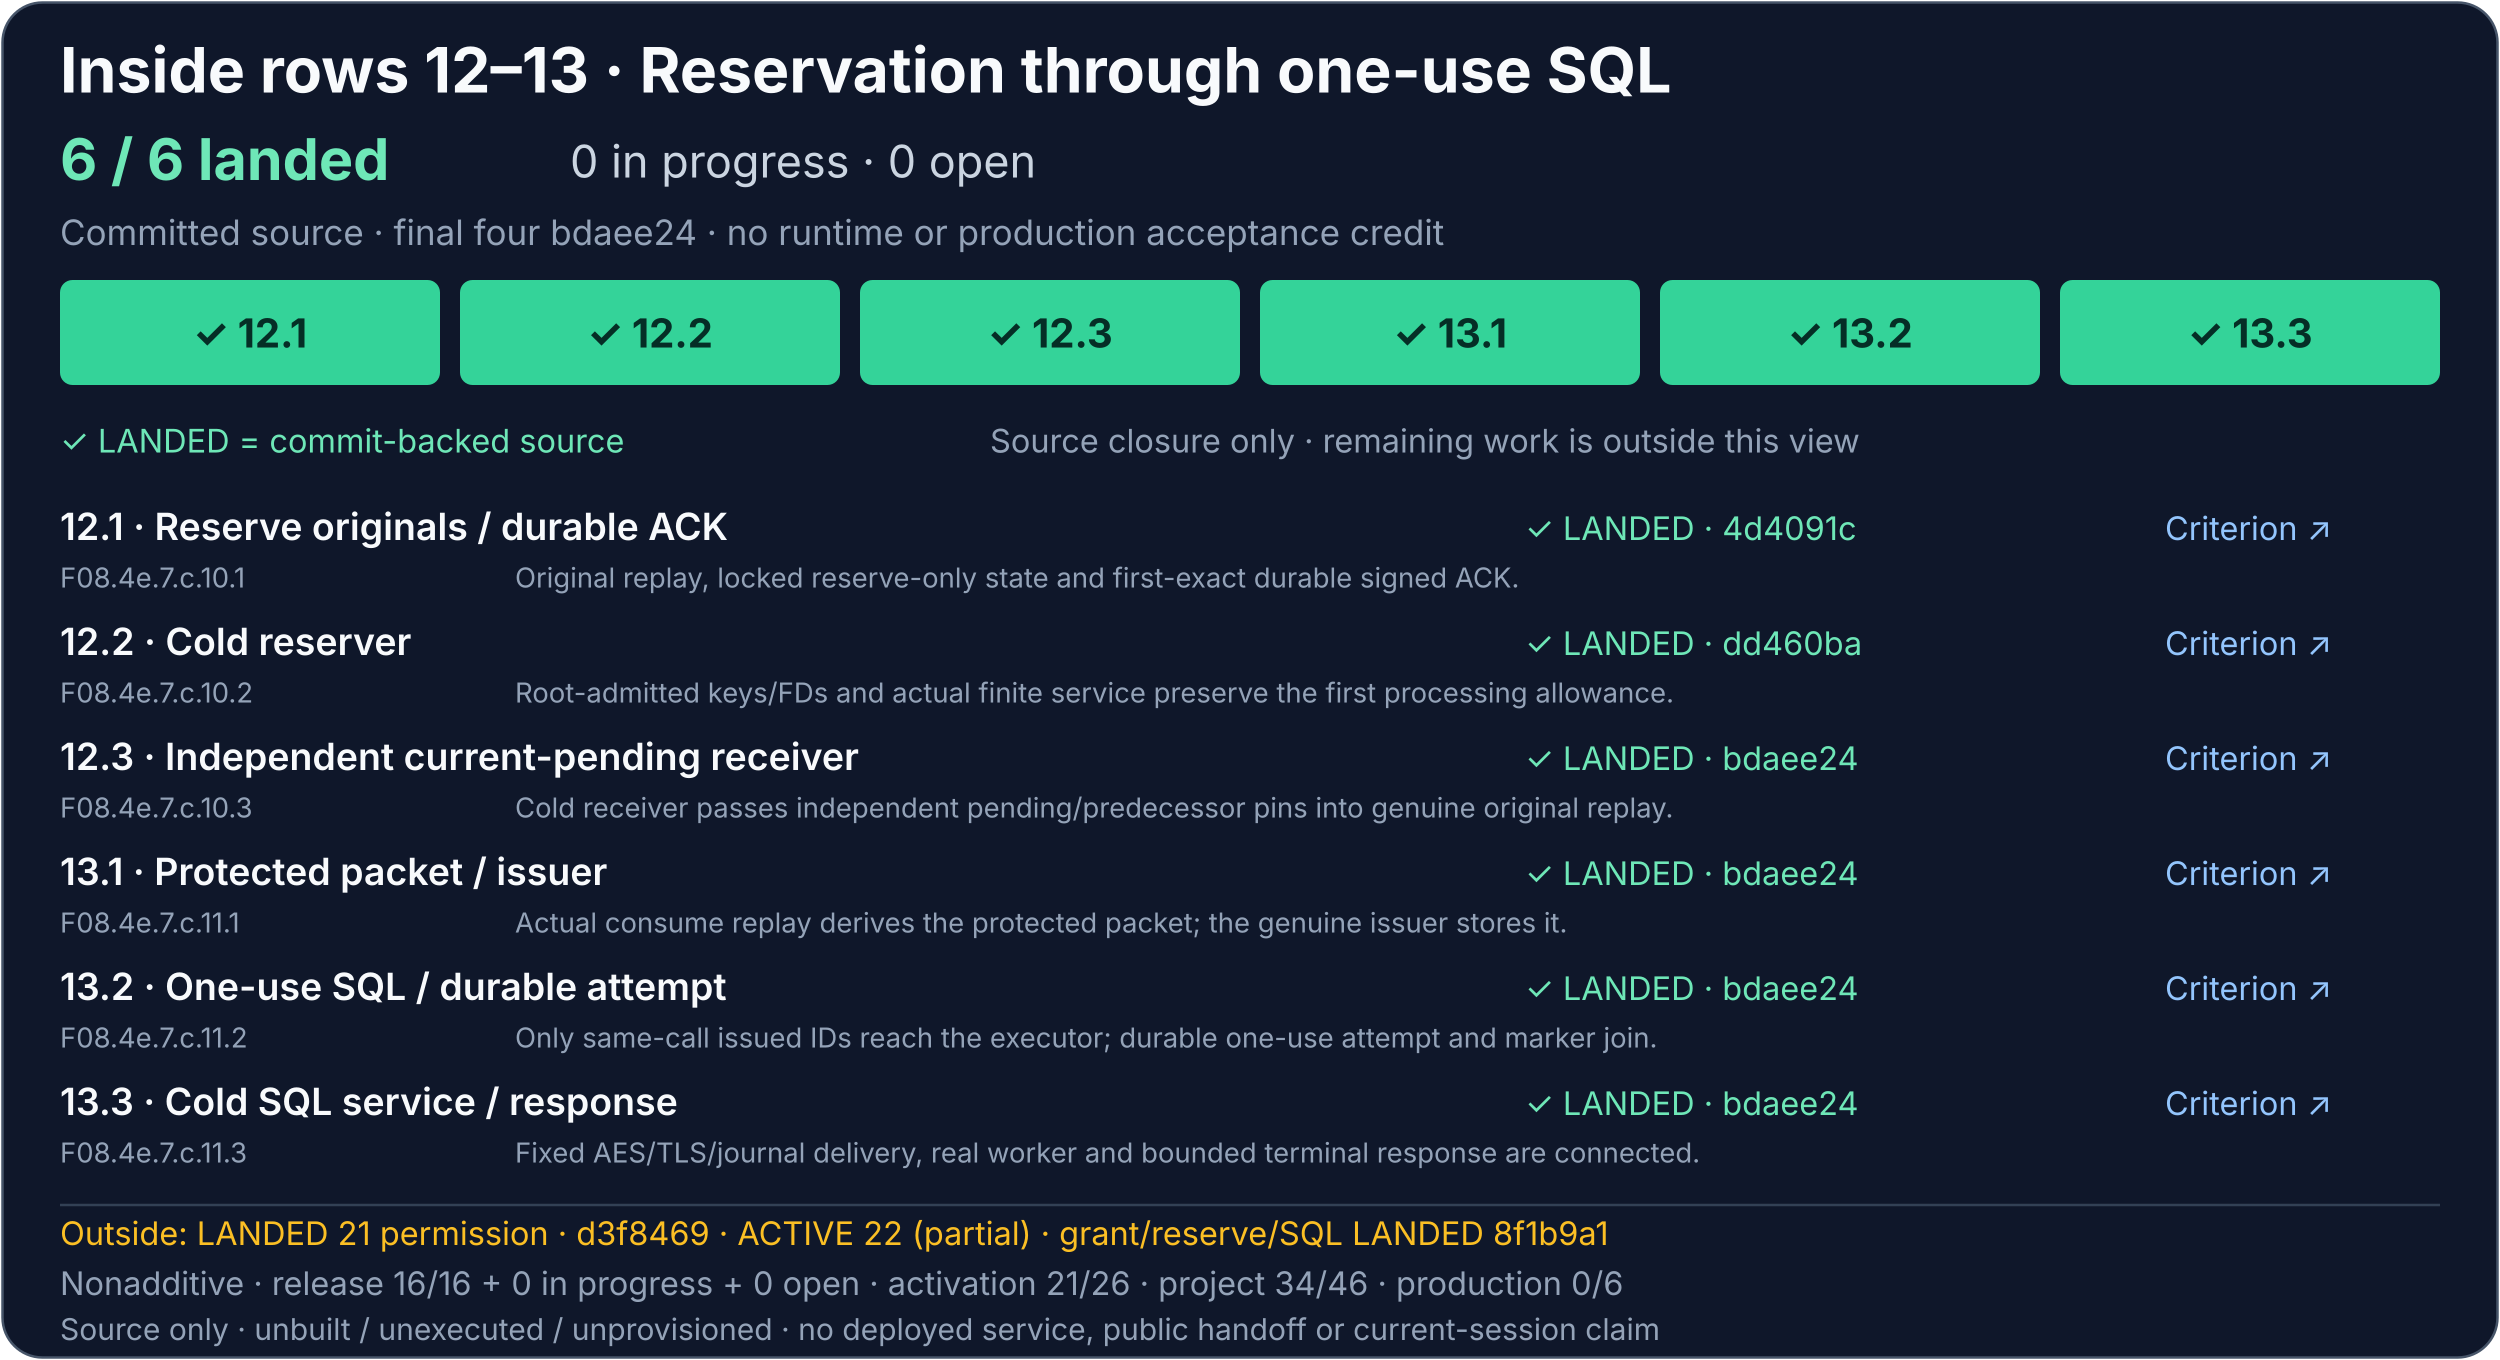
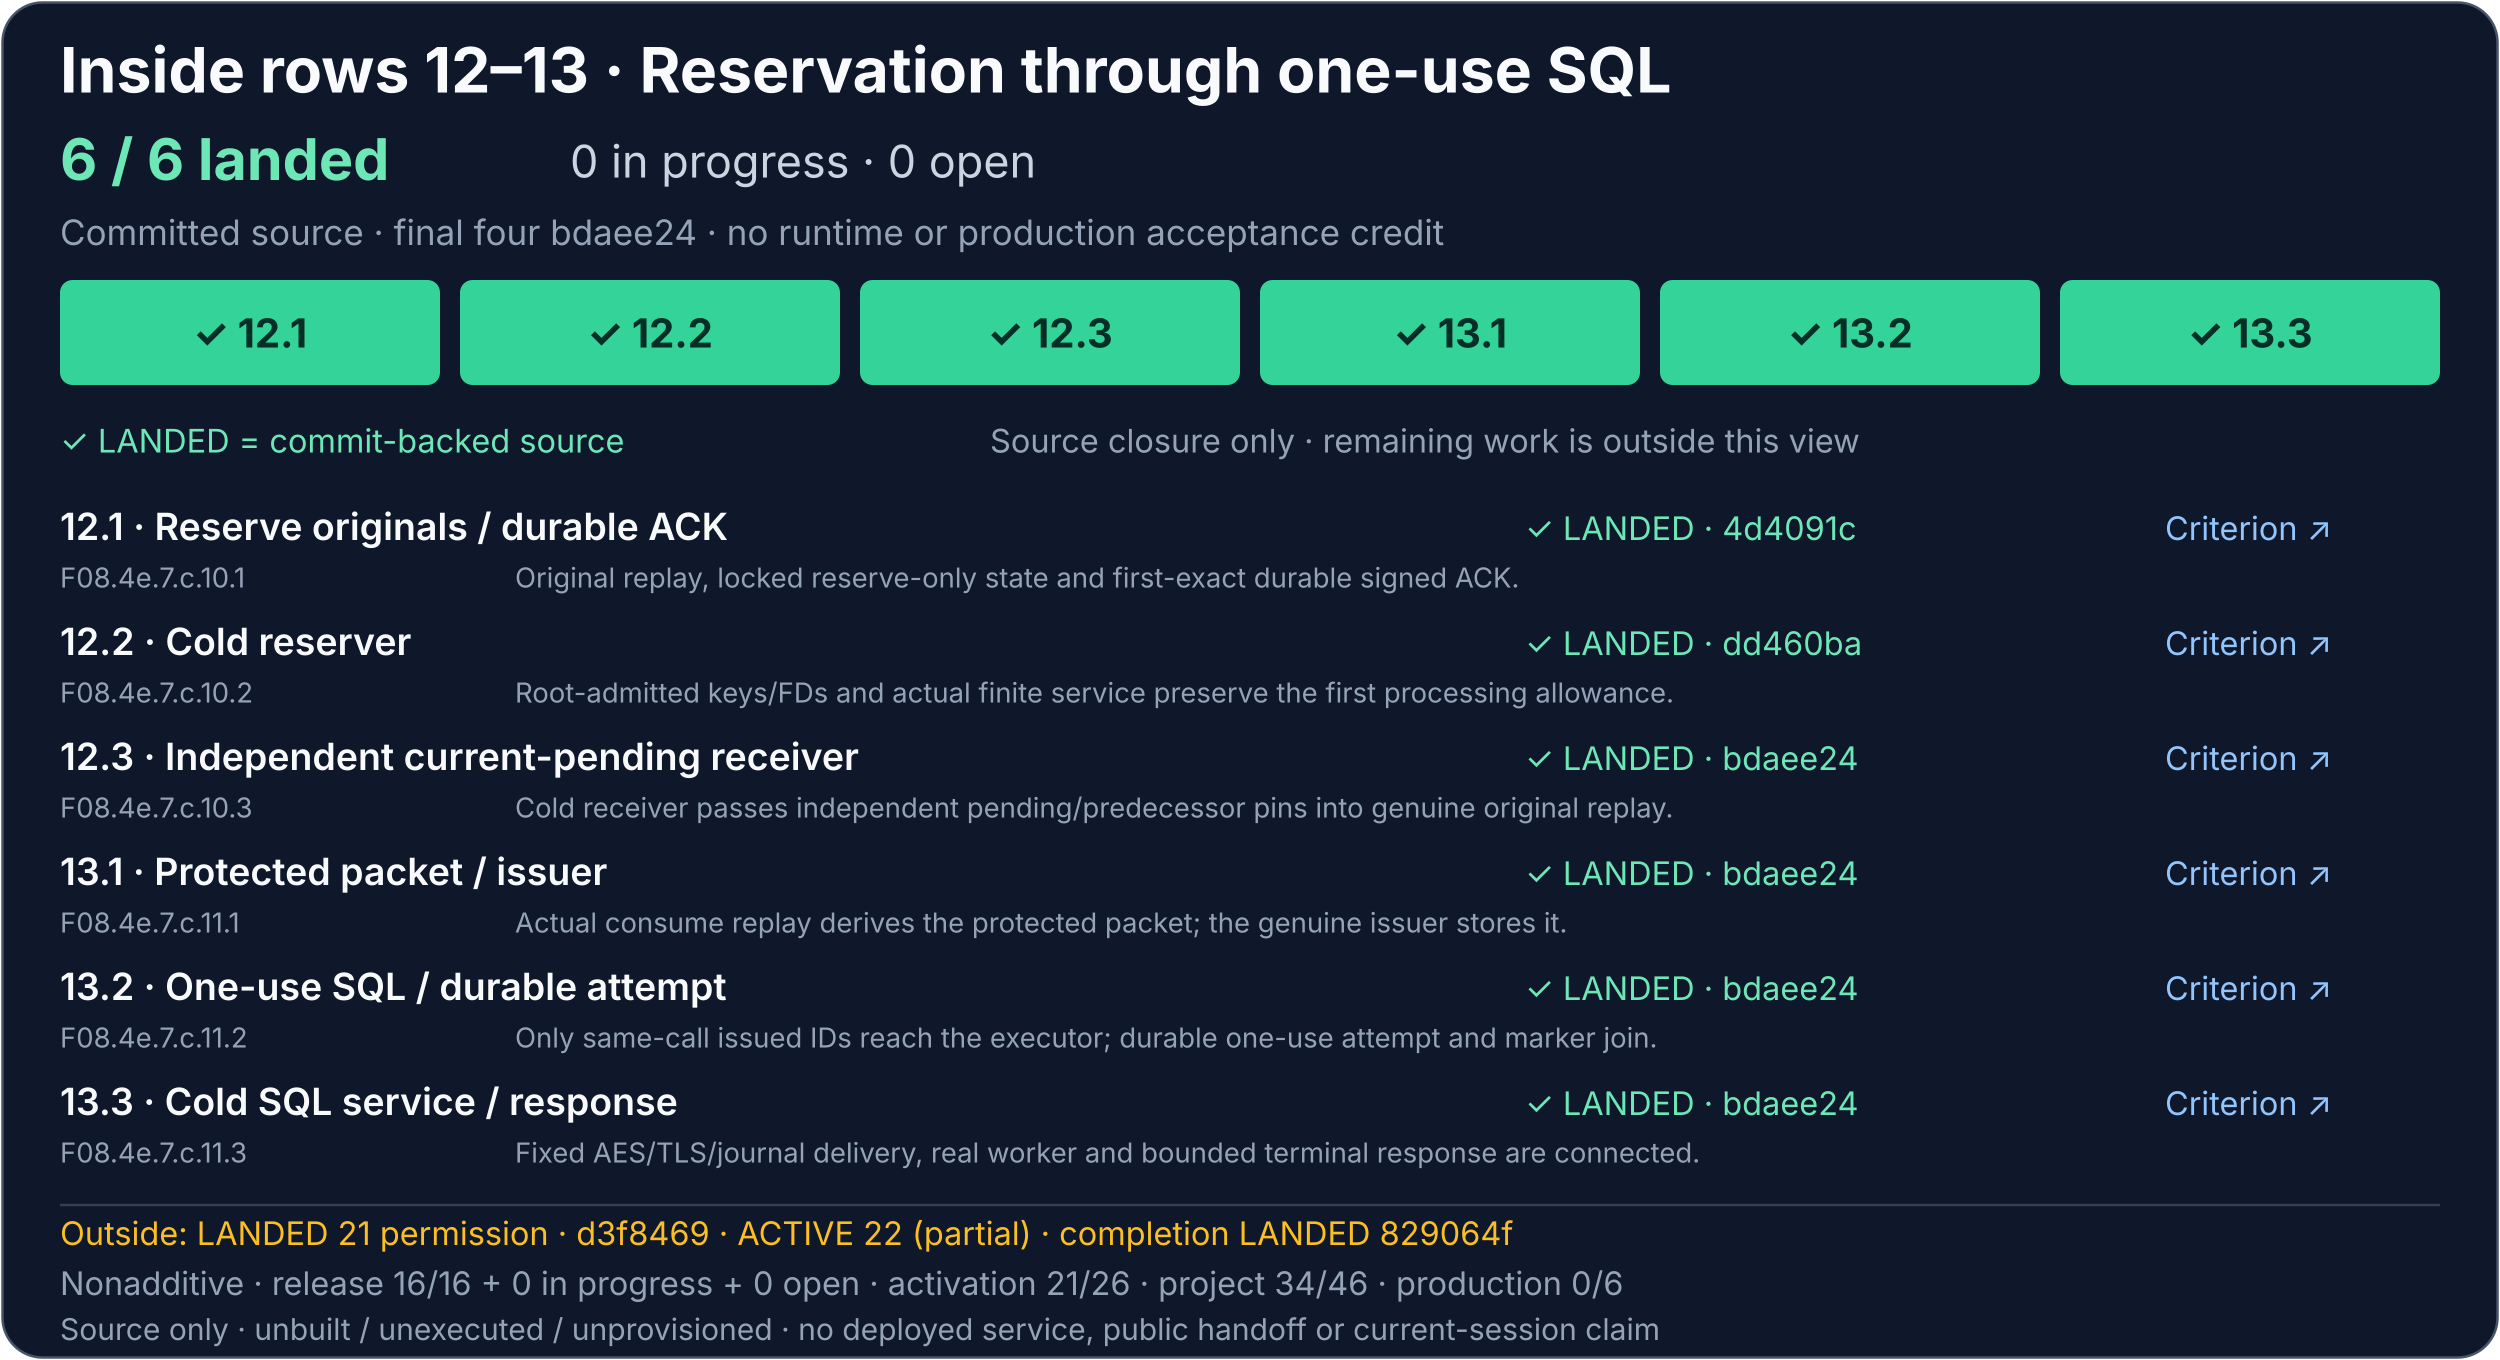
<svg xmlns="http://www.w3.org/2000/svg" width="1000" height="544" viewBox="0 0 1000 544" role="img" aria-labelledby="consume-sql-title consume-sql-description">
  <rect x="1" y="1" width="998" height="542" rx="16" fill="#0f172a" stroke="#475569" />
  <g font-family="system-ui, -apple-system, Segoe UI, sans-serif">
    <text x="24" y="37" fill="#f8fafc" font-size="25" font-weight="700">Inside rows 12–13 · Reservation through one-use SQL</text>
    <text x="24" y="72" fill="#6ee7b7" font-size="23" font-weight="700">6 / 6 landed</text>
    <text x="228" y="71" fill="#cbd5e1" font-size="18">0 in progress · 0 open</text>
    <text x="24" y="98" fill="#94a3b8" font-size="14">Committed source · final four bdaee24 · no runtime or production acceptance credit</text>
    <g font-size="16" font-weight="700" text-anchor="middle">
      <a href="../production-status.md#consume-reservation-and-sql-detail">
        <rect x="24" y="112" width="152" height="42" rx="5" fill="#34d399" />
        <text x="100" y="139" fill="#052e26">✓ 12.1</text>
      </a>
      <a href="../production-status.md#consume-reservation-and-sql-detail">
        <rect x="184" y="112" width="152" height="42" rx="5" fill="#34d399" />
        <text x="260" y="139" fill="#052e26">✓ 12.2</text>
      </a>
      <a href="../production-status.md#consume-reservation-and-sql-detail">
        <rect x="344" y="112" width="152" height="42" rx="5" fill="#34d399" />
        <text x="420" y="139" fill="#052e26">✓ 12.3</text>
      </a>
      <a href="../production-status.md#consume-reservation-and-sql-detail">
        <rect x="504" y="112" width="152" height="42" rx="5" fill="#34d399" />
        <text x="580" y="139" fill="#052e26">✓ 13.1</text>
      </a>
      <a href="../production-status.md#consume-reservation-and-sql-detail">
        <rect x="664" y="112" width="152" height="42" rx="5" fill="#34d399" />
        <text x="740" y="139" fill="#052e26">✓ 13.2</text>
      </a>
      <a href="../production-status.md#consume-reservation-and-sql-detail">
        <rect x="824" y="112" width="152" height="42" rx="5" fill="#34d399" />
        <text x="900" y="139" fill="#052e26">✓ 13.3</text>
      </a>
    </g>
    <text x="24" y="181" fill="#6ee7b7" font-size="13">✓ LANDED = commit-backed source</text>
    <text x="396" y="181" fill="#94a3b8" font-size="13">Source closure only · remaining work is outside this view</text>
    <g font-size="15" font-weight="600" fill="#f8fafc">
      <text x="24" y="216">12.1 · Reserve originals / durable ACK</text>
      <text x="24" y="262">12.2 · Cold reserver</text>
      <text x="24" y="308">12.3 · Independent current-pending receiver</text>
      <text x="24" y="354">13.1 · Protected packet / issuer</text>
      <text x="24" y="400">13.2 · One-use SQL / durable attempt</text>
      <text x="24" y="446">13.3 · Cold SQL service / response</text>
    </g>
    <g font-size="13">
      <a href="https://github.com/AndrewMohawk/serverware/commit/4d4091c72543477823ff4031bfac60e03d79b925">
        <text x="610" y="216" fill="#6ee7b7">✓ LANDED · 4d4091c</text>
      </a>
      <a href="https://github.com/AndrewMohawk/serverware/commit/dd460bae26946d2dd81af346abd7dee76d094ad5">
        <text x="610" y="262" fill="#6ee7b7">✓ LANDED · dd460ba</text>
      </a>
      <a href="https://github.com/AndrewMohawk/serverware/commit/bdaee247b937d5781c5ad0c75587eee861c9c3b0">
        <text x="610" y="308" fill="#6ee7b7">✓ LANDED · bdaee24</text>
      </a>
      <a href="https://github.com/AndrewMohawk/serverware/commit/bdaee247b937d5781c5ad0c75587eee861c9c3b0">
        <text x="610" y="354" fill="#6ee7b7">✓ LANDED · bdaee24</text>
      </a>
      <a href="https://github.com/AndrewMohawk/serverware/commit/bdaee247b937d5781c5ad0c75587eee861c9c3b0">
        <text x="610" y="400" fill="#6ee7b7">✓ LANDED · bdaee24</text>
      </a>
      <a href="https://github.com/AndrewMohawk/serverware/commit/bdaee247b937d5781c5ad0c75587eee861c9c3b0">
        <text x="610" y="446" fill="#6ee7b7">✓ LANDED · bdaee24</text>
      </a>
      <a href="../production-status.md#consume-reservation-and-sql-detail" fill="#93c5fd" text-decoration="underline">
        <text x="866" y="216">Criterion ↗</text>
        <text x="866" y="262">Criterion ↗</text>
        <text x="866" y="308">Criterion ↗</text>
        <text x="866" y="354">Criterion ↗</text>
        <text x="866" y="400">Criterion ↗</text>
        <text x="866" y="446">Criterion ↗</text>
      </a>
    </g>
    <g font-size="11" fill="#94a3b8">
      <text x="24" y="235">F08.4e.7.c.10.1</text>
      <text x="206" y="235">Original replay, locked reserve-only state and first-exact durable signed ACK.</text>
      <text x="24" y="281">F08.4e.7.c.10.2</text>
      <text x="206" y="281">Root-admitted keys/FDs and actual finite service preserve the first processing allowance.</text>
      <text x="24" y="327">F08.4e.7.c.10.3</text>
      <text x="206" y="327">Cold receiver passes independent pending/predecessor pins into genuine original replay.</text>
      <text x="24" y="373">F08.4e.7.c.11.1</text>
      <text x="206" y="373">Actual consume replay derives the protected packet; the genuine issuer stores it.</text>
      <text x="24" y="419">F08.4e.7.c.11.2</text>
      <text x="206" y="419">Only same-call issued IDs reach the executor; durable one-use attempt and marker join.</text>
      <text x="24" y="465">F08.4e.7.c.11.3</text>
      <text x="206" y="465">Fixed AES/TLS/journal delivery, real worker and bounded terminal response are connected.</text>
    </g>
    <path d="M24 482H976" stroke="#334155" />
    <a href="../production-status.md#exact-release-and-handoff-detail">
-       <text x="24" y="498" fill="#fbbf24" font-size="13">Outside: LANDED 21 permission · d3f8469 · ACTIVE 22 (partial) · grant/reserve/SQL LANDED 8f1b9a1</text>
+       <text x="24" y="498" fill="#fbbf24" font-size="13">Outside: LANDED 21 permission · d3f8469 · ACTIVE 22 (partial) · completion LANDED 829064f</text>
    </a>
    <text x="24" y="518" fill="#94a3b8" font-size="13">Nonadditive · release 16/16 + 0 in progress + 0 open · activation 21/26 · project 34/46 · production 0/6</text>
    <text x="24" y="536" fill="#94a3b8" font-size="12">Source only · unbuilt / unexecuted / unprovisioned · no deployed service, public handoff or current-session claim</text>
  </g>
</svg>
